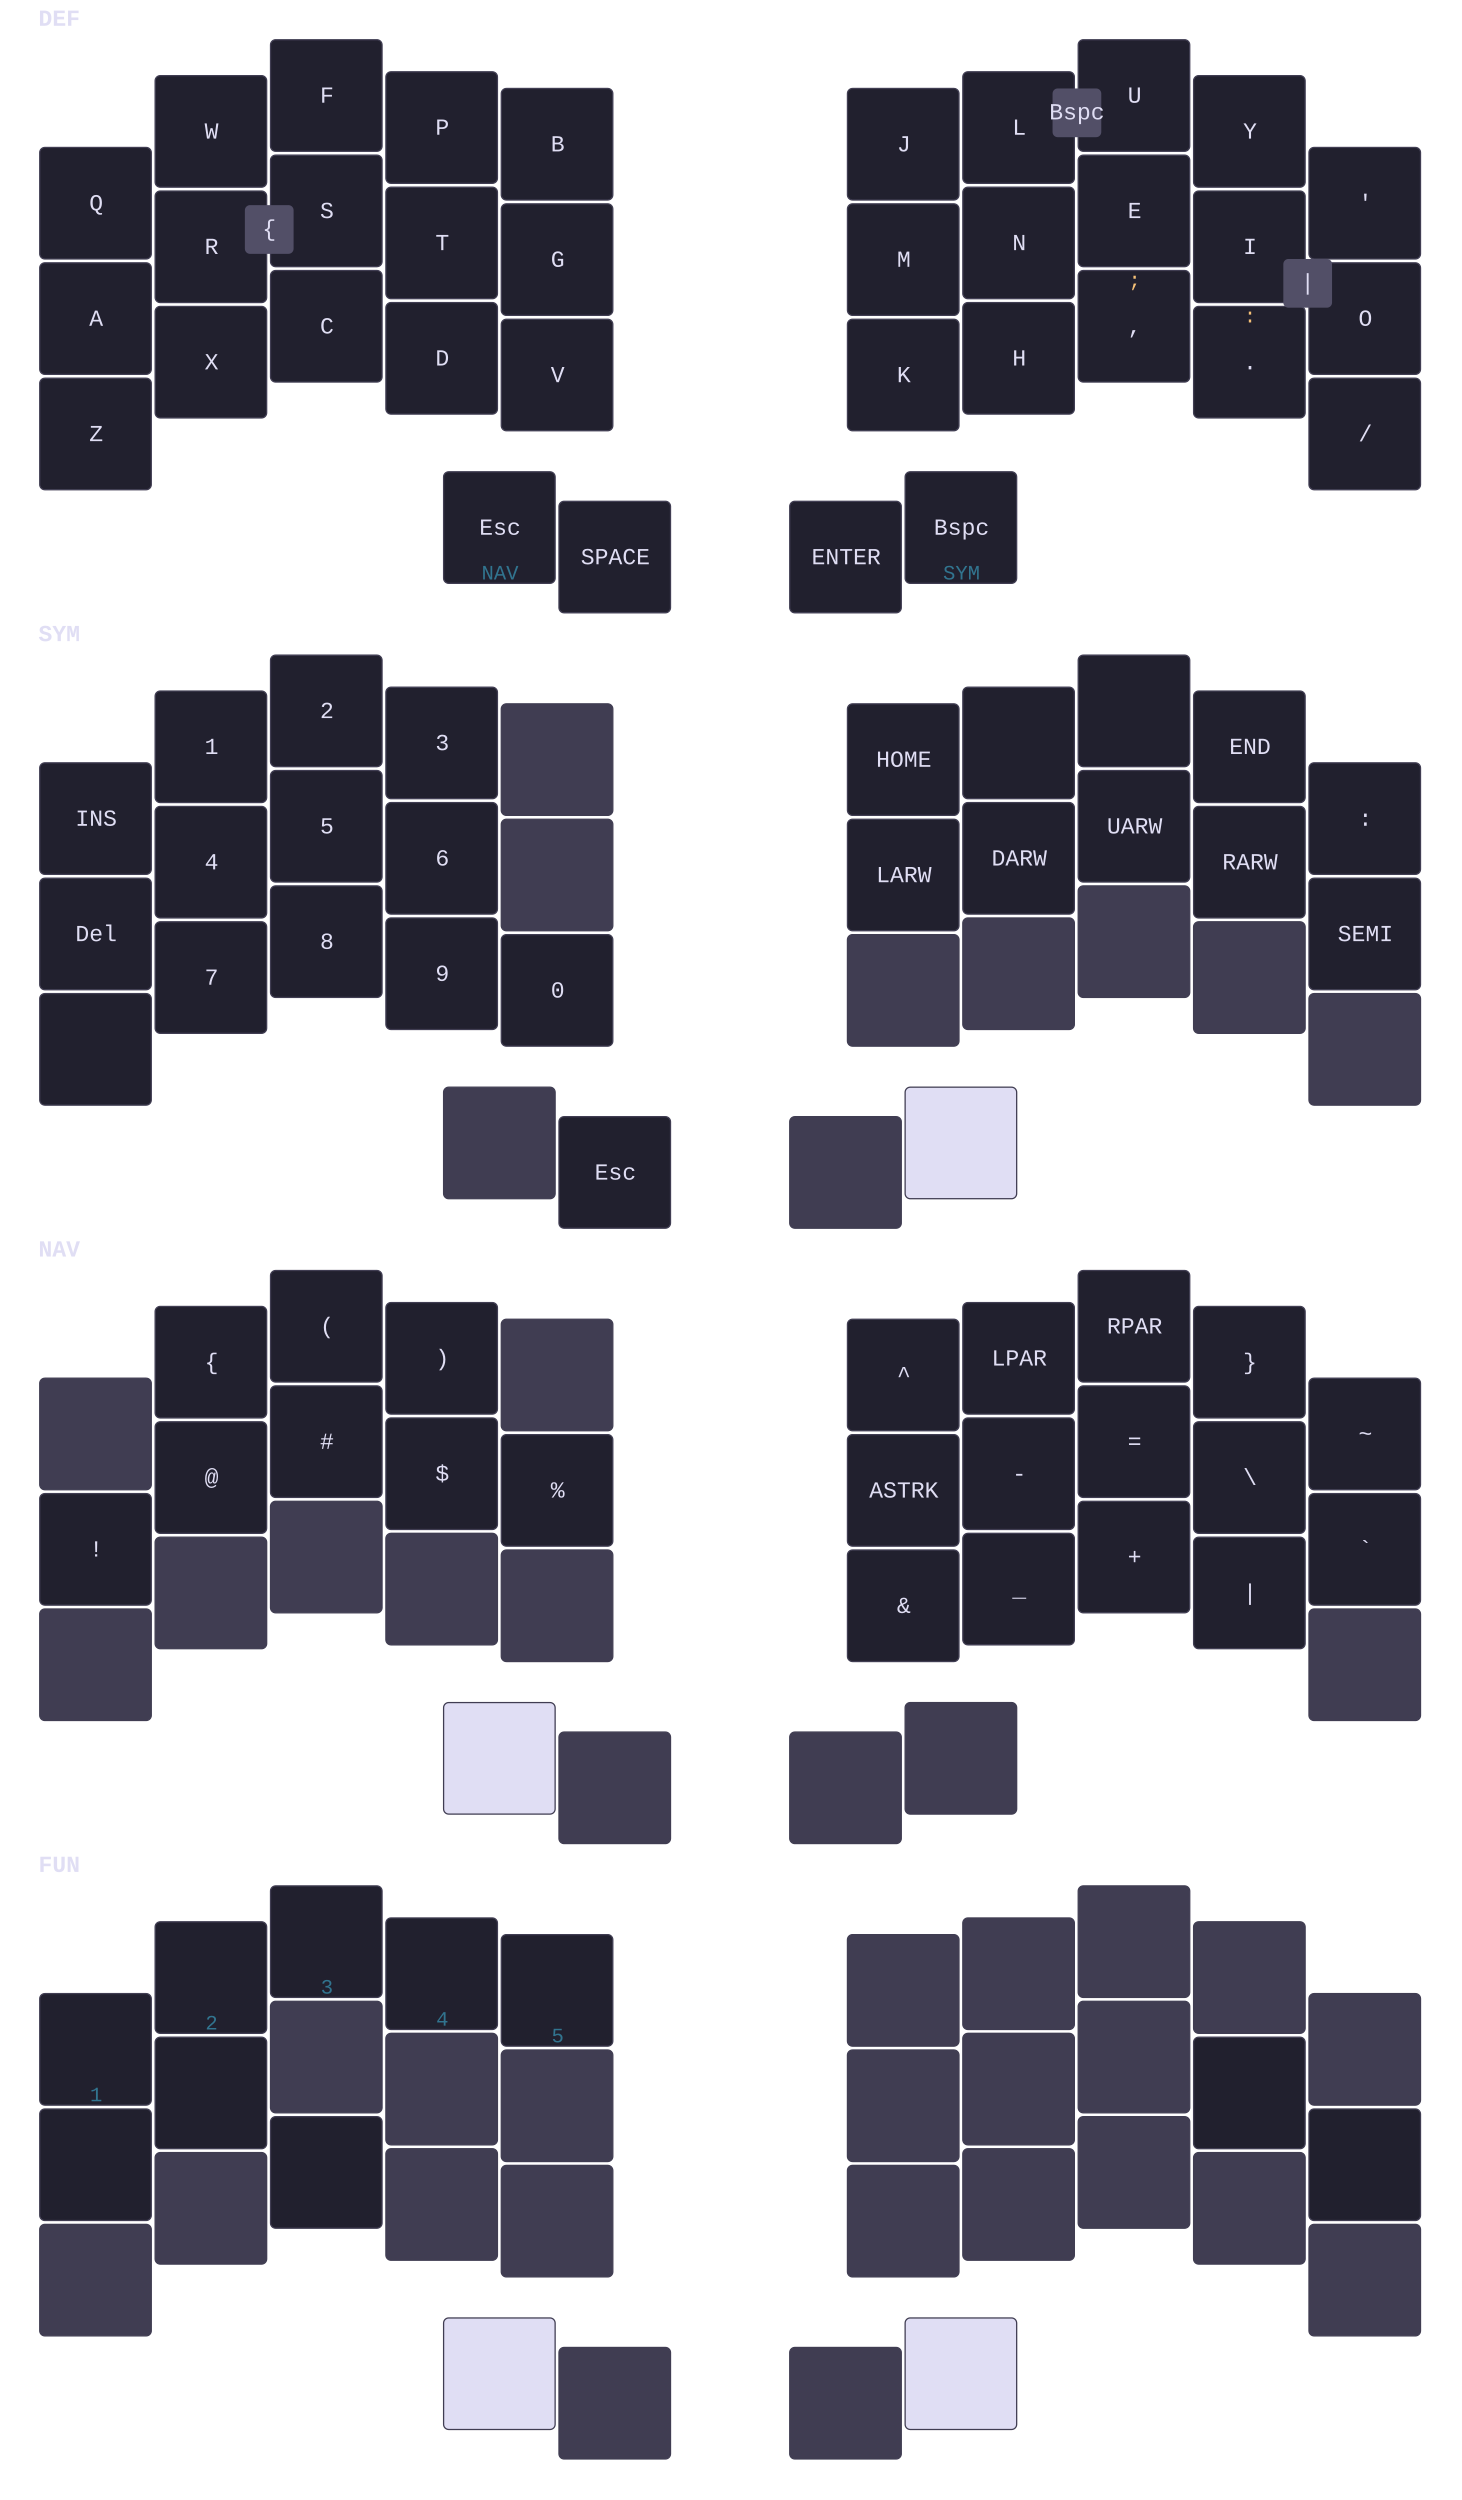
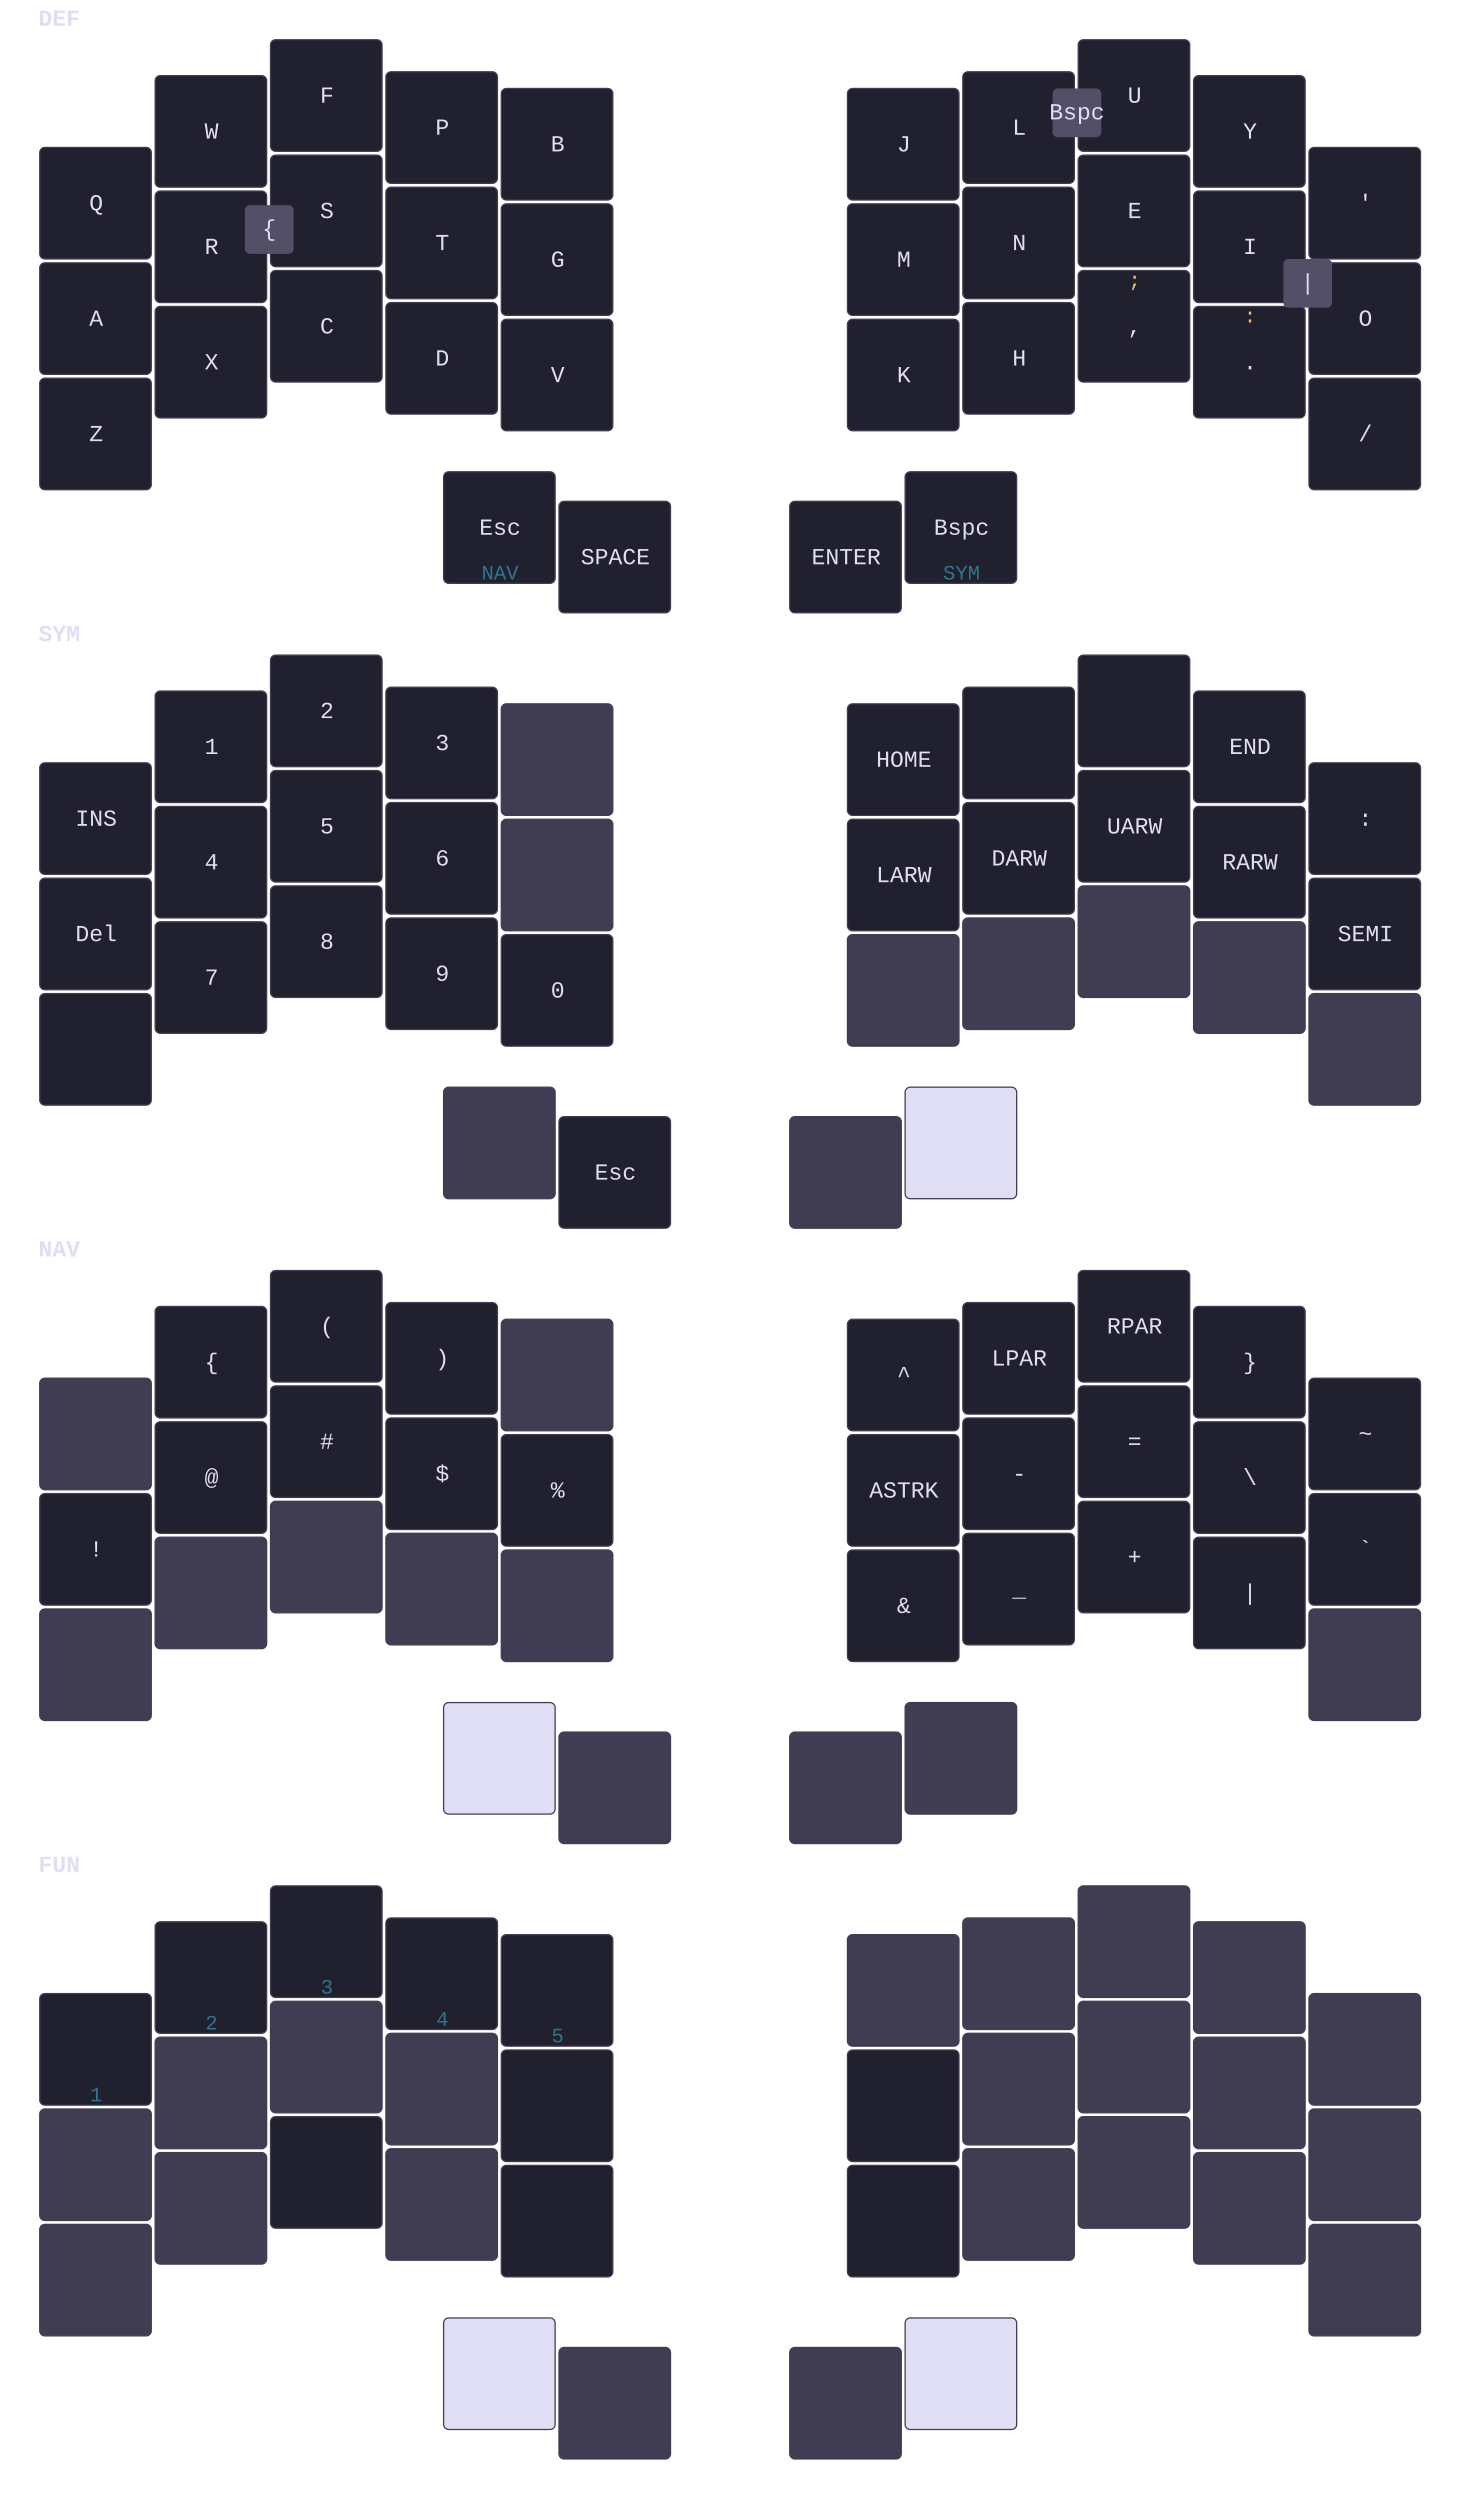
<svg xmlns="http://www.w3.org/2000/svg" xmlns:xlink="http://www.w3.org/1999/xlink" width="1140" height="1950" viewBox="0 0 1140 1950" class="keymap">
  <defs>/* start glyphs */
<svg id="mdi:alpha-w-box">
      <svg id="mdi-alpha-w-box" viewBox="0 0 24 24">
        <path d="M9,17H15A2,2 0 0,0 17,15V7H15V15H13V8H11V15H9V7H7V15A2,2 0 0,0 9,17M5,3H19A2,2 0 0,1 21,5V19A2,2 0 0,1 19,21H5A2,2 0 0,1 3,19V5A2,2 0 0,1 5,3Z" />
      </svg>
    </svg>
    <svg id="mdi:apple-keyboard-command">
      <svg id="mdi-apple-keyboard-command" viewBox="0 0 24 24">
        <path d="M6,2A4,4 0 0,1 10,6V8H14V6A4,4 0 0,1 18,2A4,4 0 0,1 22,6A4,4 0 0,1 18,10H16V14H18A4,4 0 0,1 22,18A4,4 0 0,1 18,22A4,4 0 0,1 14,18V16H10V18A4,4 0 0,1 6,22A4,4 0 0,1 2,18A4,4 0 0,1 6,14H8V10H6A4,4 0 0,1 2,6A4,4 0 0,1 6,2M16,18A2,2 0 0,0 18,20A2,2 0 0,0 20,18A2,2 0 0,0 18,16H16V18M14,10H10V14H14V10M6,16A2,2 0 0,0 4,18A2,2 0 0,0 6,20A2,2 0 0,0 8,18V16H6M8,6A2,2 0 0,0 6,4A2,2 0 0,0 4,6A2,2 0 0,0 6,8H8V6M18,8A2,2 0 0,0 20,6A2,2 0 0,0 18,4A2,2 0 0,0 16,6V8H18Z" />
      </svg>
    </svg>
    <svg id="mdi:apple-keyboard-control">
      <svg id="mdi-apple-keyboard-control" viewBox="0 0 24 24">
        <path d="M19.78,11.78L18.36,13.19L12,6.83L5.64,13.19L4.22,11.78L12,4L19.78,11.78Z" />
      </svg>
    </svg>
    <svg id="mdi:apple-keyboard-option">
      <svg id="mdi-apple-keyboard-option" viewBox="0 0 24 24">
        <path d="M3,4H9.11L16.15,18H21V20H14.88L7.84,6H3V4M14,4H21V6H14V4Z" />
      </svg>
    </svg>
    <svg id="mdi:apple-keyboard-shift">
      <svg id="mdi-apple-keyboard-shift" viewBox="0 0 24 24">
        <path d="M15,18V12H17.17L12,6.83L6.83,12H9V18H15M12,4L22,14H17V20H7V14H2L12,4Z" />
      </svg>
    </svg>
    <svg id="mdi:backup-restore">
      <svg id="mdi-backup-restore" viewBox="0 0 24 24">
        <path d="M12,3A9,9 0 0,0 3,12H0L4,16L8,12H5A7,7 0 0,1 12,5A7,7 0 0,1 19,12A7,7 0 0,1 12,19C10.5,19 9.09,18.5 7.94,17.7L6.5,19.14C8.04,20.3 9.94,21 12,21A9,9 0 0,0 21,12A9,9 0 0,0 12,3M14,12A2,2 0 0,0 12,10A2,2 0 0,0 10,12A2,2 0 0,0 12,14A2,2 0 0,0 14,12Z" />
      </svg>
    </svg>
    <svg id="mdi:bluetooth-connect">
      <svg id="mdi-bluetooth-connect" viewBox="0 0 24 24">
        <path d="M19,10L17,12L19,14L21,12M14.88,16.29L13,18.17V14.41M13,5.83L14.88,7.71L13,9.58M17.71,7.71L12,2H11V9.58L6.41,5L5,6.41L10.59,12L5,17.58L6.41,19L11,14.41V22H12L17.71,16.29L13.41,12M7,12L5,10L3,12L5,14L7,12Z" />
      </svg>
    </svg>
    <svg id="mdi:bluetooth-off">
      <svg id="mdi-bluetooth-off" viewBox="0 0 24 24">
        <path d="M13,5.83L14.88,7.71L13.28,9.31L14.69,10.72L17.71,7.7L12,2H11V7.03L13,9.03M5.41,4L4,5.41L10.59,12L5,17.59L6.41,19L11,14.41V22H12L16.29,17.71L18.59,20L20,18.59M13,18.17V14.41L14.88,16.29" />
      </svg>
    </svg>
    <svg id="mdi:chevron-double-down">
      <svg id="mdi-chevron-double-down" viewBox="0 0 24 24">
        <path d="M16.59,5.59L18,7L12,13L6,7L7.41,5.59L12,10.17L16.59,5.59M16.59,11.59L18,13L12,19L6,13L7.41,11.59L12,16.17L16.59,11.59Z" />
      </svg>
    </svg>
    <svg id="mdi:chevron-double-up">
      <svg id="mdi-chevron-double-up" viewBox="0 0 24 24">
        <path d="M7.41,18.41L6,17L12,11L18,17L16.59,18.41L12,13.83L7.41,18.41M7.41,12.41L6,11L12,5L18,11L16.59,12.41L12,7.83L7.41,12.41Z" />
      </svg>
    </svg>
    <svg id="mdi:progress-download">
      <svg id="mdi-progress-download" viewBox="0 0 24 24">
        <path d="M13,2.03C17.73,2.5 21.5,6.25 21.95,11C22.5,16.5 18.5,21.38 13,21.93V19.93C16.64,19.5 19.5,16.61 19.96,12.97C20.5,8.58 17.39,4.59 13,4.05V2.05L13,2.03M11,2.06V4.06C9.57,4.26 8.22,4.84 7.1,5.74L5.67,4.26C7.19,3 9.05,2.25 11,2.06M4.26,5.67L5.69,7.1C4.8,8.23 4.24,9.58 4.05,11H2.05C2.25,9.04 3,7.19 4.26,5.67M2.06,13H4.06C4.24,14.42 4.81,15.77 5.69,16.9L4.27,18.33C3.03,16.81 2.26,14.96 2.06,13M7.1,18.37C8.23,19.25 9.58,19.82 11,20V22C9.04,21.79 7.18,21 5.67,19.74L7.1,18.37M12,16.5L7.5,12H11V8H13V12H16.5L12,16.5Z" />
      </svg>
    </svg>
    <svg id="mdi:transfer">
      <svg id="mdi-transfer" viewBox="0 0 24 24">
        <path d="M8 4A2 2 0 0 0 6 6V10H8V6H16V9H13.5L17 12.5L20.5 9H18V6A2 2 0 0 0 16 4H8M3 12V14H11V12H3M3 15V17H11V15H3M13 15V17H21V15H13M3 18V20H11V18H3M13 18V20H21V18H13Z" />
      </svg>
    </svg>
  </defs>/* end glyphs */
<style>/* inherit to force styles through use tags */
svg path {
    fill: inherit;
}

/* root DOM */
svg.keymap {
    font-family: SFMono-Regular,Consolas,Liberation Mono,Menlo,monospace;
    font-size: 18px;
    font-kerning: normal;
    text-rendering: optimizeLegibility;
    background: #26233a;
}

rect.key {
    fill: #21202e ; /* switch background key color */
    stroke: #403d52; /* switch border color */
    stroke-width: 1;
}

/* default key side styling, only used is draw_key_sides is set */
rect.side {
    filter: brightness(90%);
}

/* color accent for combo boxes */
rect.combo, rect.combo-separate {
    fill: #524f67;
}

/* color accent for held keys */
rect.held, rect.combo.held {
    fill: #e0def4;
}

/* color accent for ghost (optional) keys */
rect.ghost, rect.combo.ghost {
    stroke-dasharray: 4, 4;
    stroke-width: 2;
}

text {
    text-anchor: middle;
    dominant-baseline: middle;
}

/* main layer keys text */
text.tap, text.combo, use.tap {
    fill: #e0def4;
}
text.hold {
    fill: #31748f;
    font-size: 16px; /* simlar to glyph_hold_size */
}
use.hold {
    fill: #31748f;
}

/* styling for layer labels */
text.label {
    font-weight: bold;
    text-anchor: start;
    fill: #e0def4;
    stroke-width: 0;
    paint-order: stroke;
    text-transform: uppercase;
}

/* styling for combo tap, and key hold/shifted label text */
text.combo, text.shifted {
}

text.hold {
    text-anchor: middle;
    dominant-baseline: auto;
}

text.shifted {
    text-anchor: middle;
    dominant-baseline: hanging;
    font-size: 16px;
    fill: #f6c177;
}

/* styling for hold/shifted label text in combo box */
text.combo.hold, text.combo.shifted {
    font-size: 8px;
}

/* lighter symbol for transparent keys */
rect.trans {
    fill: #403d52;
}
use.trans {
    fill: #6e6a86;
}

/* styling for combo dendrons */
path.combo {
    stroke-width: 1;
    stroke: gray;
    fill: none;
}

/* Start Tabler Icons Cleanup */
/* cannot use height/width with glyphs */
.icon-tabler &gt; path {
    fill: inherit;
    stroke: inherit;
    stroke-width: 2;
}
/* hide tabler's default box */
.icon-tabler &gt; path[stroke="none"][fill="none"] {
    visibility: hidden;
}
/* End Tabler Icons Cleanup */
</style>
  <g transform="translate(30, 0)" class="layer-DEF">
    <text x="0" y="15" class="label">DEF</text>
    <g transform="translate(0, 30)">
      <g transform="translate(45, 129)" class="key keypos-0">
        <rect rx="4" ry="4" x="-44" y="-44" width="87" height="87" class="key" />
        <text x="0" y="0" class="key tap">Q</text>
      </g>
      <g transform="translate(135, 73)" class="key keypos-1">
        <rect rx="4" ry="4" x="-44" y="-44" width="87" height="87" class="key" />
        <text x="0" y="0" class="key tap">W</text>
      </g>
      <g transform="translate(225, 45)" class="key keypos-2">
        <rect rx="4" ry="4" x="-44" y="-44" width="87" height="87" class="key" />
        <text x="0" y="0" class="key tap">F</text>
      </g>
      <g transform="translate(315, 70)" class="key keypos-3">
        <rect rx="4" ry="4" x="-44" y="-44" width="87" height="87" class="key" />
        <text x="0" y="0" class="key tap">P</text>
      </g>
      <g transform="translate(405, 83)" class="key keypos-4">
        <rect rx="4" ry="4" x="-44" y="-44" width="87" height="87" class="key" />
        <text x="0" y="0" class="key tap">B</text>
      </g>
      <g transform="translate(675, 83)" class="key keypos-5">
        <rect rx="4" ry="4" x="-44" y="-44" width="87" height="87" class="key" />
        <text x="0" y="0" class="key tap">J</text>
      </g>
      <g transform="translate(765, 70)" class="key keypos-6">
        <rect rx="4" ry="4" x="-44" y="-44" width="87" height="87" class="key" />
        <text x="0" y="0" class="key tap">L</text>
      </g>
      <g transform="translate(855, 45)" class="key keypos-7">
        <rect rx="4" ry="4" x="-44" y="-44" width="87" height="87" class="key" />
        <text x="0" y="0" class="key tap">U</text>
      </g>
      <g transform="translate(945, 73)" class="key keypos-8">
        <rect rx="4" ry="4" x="-44" y="-44" width="87" height="87" class="key" />
        <text x="0" y="0" class="key tap">Y</text>
      </g>
      <g transform="translate(1035, 129)" class="key keypos-9">
        <rect rx="4" ry="4" x="-44" y="-44" width="87" height="87" class="key" />
        <text x="0" y="0" class="key tap">'</text>
      </g>
      <g transform="translate(45, 219)" class="key keypos-10">
        <rect rx="4" ry="4" x="-44" y="-44" width="87" height="87" class="key" />
        <text x="0" y="0" class="key tap">A</text>
        <use href="#mdi:apple-keyboard-command" xlink:href="#mdi:apple-keyboard-command" x="-8" y="24" height="16" width="16.0" class="key hold glyph mdi:apple-keyboard-command" />
      </g>
      <g transform="translate(135, 163)" class="key keypos-11">
        <rect rx="4" ry="4" x="-44" y="-44" width="87" height="87" class="key" />
        <text x="0" y="0" class="key tap">R</text>
        <use href="#mdi:apple-keyboard-option" xlink:href="#mdi:apple-keyboard-option" x="-8" y="24" height="16" width="16.0" class="key hold glyph mdi:apple-keyboard-option" />
      </g>
      <g transform="translate(225, 135)" class="key keypos-12">
        <rect rx="4" ry="4" x="-44" y="-44" width="87" height="87" class="key" />
        <text x="0" y="0" class="key tap">S</text>
        <use href="#mdi:apple-keyboard-control" xlink:href="#mdi:apple-keyboard-control" x="-8" y="24" height="16" width="16.0" class="key hold glyph mdi:apple-keyboard-control" />
      </g>
      <g transform="translate(315, 160)" class="key keypos-13">
        <rect rx="4" ry="4" x="-44" y="-44" width="87" height="87" class="key" />
        <text x="0" y="0" class="key tap">T</text>
        <use href="#mdi:apple-keyboard-shift" xlink:href="#mdi:apple-keyboard-shift" x="-8" y="24" height="16" width="16.0" class="key hold glyph mdi:apple-keyboard-shift" />
      </g>
      <g transform="translate(405, 173)" class="key keypos-14">
        <rect rx="4" ry="4" x="-44" y="-44" width="87" height="87" class="key" />
        <text x="0" y="0" class="key tap">G</text>
      </g>
      <g transform="translate(675, 173)" class="key keypos-15">
        <rect rx="4" ry="4" x="-44" y="-44" width="87" height="87" class="key" />
        <text x="0" y="0" class="key tap">M</text>
      </g>
      <g transform="translate(765, 160)" class="key keypos-16">
        <rect rx="4" ry="4" x="-44" y="-44" width="87" height="87" class="key" />
        <text x="0" y="0" class="key tap">N</text>
        <use href="#mdi:apple-keyboard-shift" xlink:href="#mdi:apple-keyboard-shift" x="-8" y="24" height="16" width="16.0" class="key hold glyph mdi:apple-keyboard-shift" />
      </g>
      <g transform="translate(855, 135)" class="key keypos-17">
        <rect rx="4" ry="4" x="-44" y="-44" width="87" height="87" class="key" />
        <text x="0" y="0" class="key tap">E</text>
        <use href="#mdi:apple-keyboard-control" xlink:href="#mdi:apple-keyboard-control" x="-8" y="24" height="16" width="16.0" class="key hold glyph mdi:apple-keyboard-control" />
      </g>
      <g transform="translate(945, 163)" class="key keypos-18">
        <rect rx="4" ry="4" x="-44" y="-44" width="87" height="87" class="key" />
        <text x="0" y="0" class="key tap">I</text>
        <use href="#mdi:apple-keyboard-option" xlink:href="#mdi:apple-keyboard-option" x="-8" y="24" height="16" width="16.0" class="key hold glyph mdi:apple-keyboard-option" />
      </g>
      <g transform="translate(1035, 219)" class="key keypos-19">
        <rect rx="4" ry="4" x="-44" y="-44" width="87" height="87" class="key" />
        <text x="0" y="0" class="key tap">O</text>
        <use href="#mdi:apple-keyboard-command" xlink:href="#mdi:apple-keyboard-command" x="-8" y="24" height="16" width="16.0" class="key hold glyph mdi:apple-keyboard-command" />
      </g>
      <g transform="translate(45, 309)" class="key keypos-20">
        <rect rx="4" ry="4" x="-44" y="-44" width="87" height="87" class="key" />
        <text x="0" y="0" class="key tap">Z</text>
      </g>
      <g transform="translate(135, 253)" class="key keypos-21">
        <rect rx="4" ry="4" x="-44" y="-44" width="87" height="87" class="key" />
        <text x="0" y="0" class="key tap">X</text>
      </g>
      <g transform="translate(225, 225)" class="key keypos-22">
        <rect rx="4" ry="4" x="-44" y="-44" width="87" height="87" class="key" />
        <text x="0" y="0" class="key tap">C</text>
      </g>
      <g transform="translate(315, 250)" class="key keypos-23">
        <rect rx="4" ry="4" x="-44" y="-44" width="87" height="87" class="key" />
        <text x="0" y="0" class="key tap">D</text>
      </g>
      <g transform="translate(405, 263)" class="key keypos-24">
        <rect rx="4" ry="4" x="-44" y="-44" width="87" height="87" class="key" />
        <text x="0" y="0" class="key tap">V</text>
      </g>
      <g transform="translate(675, 263)" class="key keypos-25">
        <rect rx="4" ry="4" x="-44" y="-44" width="87" height="87" class="key" />
        <text x="0" y="0" class="key tap">K</text>
      </g>
      <g transform="translate(765, 250)" class="key keypos-26">
        <rect rx="4" ry="4" x="-44" y="-44" width="87" height="87" class="key" />
        <text x="0" y="0" class="key tap">H</text>
      </g>
      <g transform="translate(855, 225)" class="key keypos-27">
        <rect rx="4" ry="4" x="-44" y="-44" width="87" height="87" class="key" />
        <text x="0" y="0" class="key tap">,</text>
        <text x="0" y="-40" class="key shifted">;</text>
      </g>
      <g transform="translate(945, 253)" class="key keypos-28">
        <rect rx="4" ry="4" x="-44" y="-44" width="87" height="87" class="key" />
        <text x="0" y="0" class="key tap">.</text>
        <text x="0" y="-40" class="key shifted">:</text>
      </g>
      <g transform="translate(1035, 309)" class="key keypos-29">
        <rect rx="4" ry="4" x="-44" y="-44" width="87" height="87" class="key" />
        <text x="0" y="0" class="key tap">/</text>
      </g>
      <g transform="translate(360, 382)" class="key keypos-30">
        <rect rx="4" ry="4" x="-44" y="-44" width="87" height="87" class="key" />
        <text x="0" y="0" class="key tap">Esc</text>
        <text x="0" y="40" class="key hold">NAV</text>
      </g>
      <g transform="translate(450, 405)" class="key keypos-31">
        <rect rx="4" ry="4" x="-44" y="-44" width="87" height="87" class="key" />
        <text x="0" y="0" class="key tap">SPACE</text>
      </g>
      <g transform="translate(630, 405)" class="key keypos-32">
        <rect rx="4" ry="4" x="-44" y="-44" width="87" height="87" class="key" />
        <text x="0" y="0" class="key tap">ENTER</text>
      </g>
      <g transform="translate(720, 382)" class="key keypos-33">
        <rect rx="4" ry="4" x="-44" y="-44" width="87" height="87" class="key" />
        <text x="0" y="0" class="key tap">Bspc</text>
        <text x="0" y="40" class="key hold">SYM</text>
      </g>
      <g class="combo combopos-0">
        <rect rx="4" ry="4" x="791" y="39" width="38" height="38" class="combo" />
        <text x="810" y="58" class="combo tap">Bspc</text>
      </g>
      <g class="combo combopos-1">
        <rect rx="4" ry="4" x="971" y="172" width="38" height="38" class="combo" />
        <text x="990" y="191" class="combo tap">|</text>
      </g>
      <g class="combo combopos-2">
        <rect rx="4" ry="4" x="161" y="130" width="38" height="38" class="combo" />
        <text x="180" y="149" class="combo tap">{</text>
      </g>
    </g>
  </g>
  <g transform="translate(30, 480)" class="layer-SYM">
    <text x="0" y="15" class="label">SYM</text>
    <g transform="translate(0, 30)">
      <g transform="translate(45, 129)" class="key keypos-0">
        <rect rx="4" ry="4" x="-44" y="-44" width="87" height="87" class="key" />
        <text x="0" y="0" class="key tap">INS</text>
      </g>
      <g transform="translate(135, 73)" class="key keypos-1">
        <rect rx="4" ry="4" x="-44" y="-44" width="87" height="87" class="key" />
        <text x="0" y="0" class="key tap">1</text>
      </g>
      <g transform="translate(225, 45)" class="key keypos-2">
        <rect rx="4" ry="4" x="-44" y="-44" width="87" height="87" class="key" />
        <text x="0" y="0" class="key tap">2</text>
      </g>
      <g transform="translate(315, 70)" class="key keypos-3">
        <rect rx="4" ry="4" x="-44" y="-44" width="87" height="87" class="key" />
        <text x="0" y="0" class="key tap">3</text>
      </g>
      <g transform="translate(405, 83)" class="key trans keypos-4">
        <rect rx="4" ry="4" x="-44" y="-44" width="87" height="87" class="key trans" />
        <use href="#mdi:transfer" xlink:href="#mdi:transfer" x="-10" y="-10" height="20" width="20.0" class="key trans tap glyph mdi:transfer" />
      </g>
      <g transform="translate(675, 83)" class="key keypos-5">
        <rect rx="4" ry="4" x="-44" y="-44" width="87" height="87" class="key" />
        <text x="0" y="0" class="key tap">HOME</text>
      </g>
      <g transform="translate(765, 70)" class="key keypos-6">
        <rect rx="4" ry="4" x="-44" y="-44" width="87" height="87" class="key" />
        <use href="#mdi:chevron-double-down" xlink:href="#mdi:chevron-double-down" x="-10" y="-10" height="20" width="20.0" class="key tap glyph mdi:chevron-double-down" />
      </g>
      <g transform="translate(855, 45)" class="key keypos-7">
        <rect rx="4" ry="4" x="-44" y="-44" width="87" height="87" class="key" />
        <use href="#mdi:chevron-double-up" xlink:href="#mdi:chevron-double-up" x="-10" y="-10" height="20" width="20.0" class="key tap glyph mdi:chevron-double-up" />
      </g>
      <g transform="translate(945, 73)" class="key keypos-8">
        <rect rx="4" ry="4" x="-44" y="-44" width="87" height="87" class="key" />
        <text x="0" y="0" class="key tap">END</text>
      </g>
      <g transform="translate(1035, 129)" class="key keypos-9">
        <rect rx="4" ry="4" x="-44" y="-44" width="87" height="87" class="key" />
        <text x="0" y="0" class="key tap">:</text>
      </g>
      <g transform="translate(45, 219)" class="key keypos-10">
        <rect rx="4" ry="4" x="-44" y="-44" width="87" height="87" class="key" />
        <text x="0" y="0" class="key tap">Del</text>
      </g>
      <g transform="translate(135, 163)" class="key keypos-11">
        <rect rx="4" ry="4" x="-44" y="-44" width="87" height="87" class="key" />
        <text x="0" y="0" class="key tap">4</text>
      </g>
      <g transform="translate(225, 135)" class="key keypos-12">
        <rect rx="4" ry="4" x="-44" y="-44" width="87" height="87" class="key" />
        <text x="0" y="0" class="key tap">5</text>
      </g>
      <g transform="translate(315, 160)" class="key keypos-13">
        <rect rx="4" ry="4" x="-44" y="-44" width="87" height="87" class="key" />
        <text x="0" y="0" class="key tap">6</text>
      </g>
      <g transform="translate(405, 173)" class="key trans keypos-14">
        <rect rx="4" ry="4" x="-44" y="-44" width="87" height="87" class="key trans" />
        <use href="#mdi:transfer" xlink:href="#mdi:transfer" x="-10" y="-10" height="20" width="20.0" class="key trans tap glyph mdi:transfer" />
      </g>
      <g transform="translate(675, 173)" class="key keypos-15">
        <rect rx="4" ry="4" x="-44" y="-44" width="87" height="87" class="key" />
        <text x="0" y="0" class="key tap">LARW</text>
      </g>
      <g transform="translate(765, 160)" class="key keypos-16">
        <rect rx="4" ry="4" x="-44" y="-44" width="87" height="87" class="key" />
        <text x="0" y="0" class="key tap">DARW</text>
      </g>
      <g transform="translate(855, 135)" class="key keypos-17">
        <rect rx="4" ry="4" x="-44" y="-44" width="87" height="87" class="key" />
        <text x="0" y="0" class="key tap">UARW</text>
      </g>
      <g transform="translate(945, 163)" class="key keypos-18">
        <rect rx="4" ry="4" x="-44" y="-44" width="87" height="87" class="key" />
        <text x="0" y="0" class="key tap">RARW</text>
      </g>
      <g transform="translate(1035, 219)" class="key keypos-19">
        <rect rx="4" ry="4" x="-44" y="-44" width="87" height="87" class="key" />
        <text x="0" y="0" class="key tap">SEMI</text>
      </g>
      <g transform="translate(45, 309)" class="key keypos-20">
        <rect rx="4" ry="4" x="-44" y="-44" width="87" height="87" class="key" />
        <use href="#mdi:alpha-w-box" xlink:href="#mdi:alpha-w-box" x="-10" y="-10" height="20" width="20.0" class="key tap glyph mdi:alpha-w-box" />
      </g>
      <g transform="translate(135, 253)" class="key keypos-21">
        <rect rx="4" ry="4" x="-44" y="-44" width="87" height="87" class="key" />
        <text x="0" y="0" class="key tap">7</text>
      </g>
      <g transform="translate(225, 225)" class="key keypos-22">
        <rect rx="4" ry="4" x="-44" y="-44" width="87" height="87" class="key" />
        <text x="0" y="0" class="key tap">8</text>
      </g>
      <g transform="translate(315, 250)" class="key keypos-23">
        <rect rx="4" ry="4" x="-44" y="-44" width="87" height="87" class="key" />
        <text x="0" y="0" class="key tap">9</text>
      </g>
      <g transform="translate(405, 263)" class="key keypos-24">
        <rect rx="4" ry="4" x="-44" y="-44" width="87" height="87" class="key" />
        <text x="0" y="0" class="key tap">0</text>
      </g>
      <g transform="translate(675, 263)" class="key trans keypos-25">
        <rect rx="4" ry="4" x="-44" y="-44" width="87" height="87" class="key trans" />
        <use href="#mdi:transfer" xlink:href="#mdi:transfer" x="-10" y="-10" height="20" width="20.0" class="key trans tap glyph mdi:transfer" />
      </g>
      <g transform="translate(765, 250)" class="key trans keypos-26">
        <rect rx="4" ry="4" x="-44" y="-44" width="87" height="87" class="key trans" />
        <use href="#mdi:transfer" xlink:href="#mdi:transfer" x="-10" y="-10" height="20" width="20.0" class="key trans tap glyph mdi:transfer" />
      </g>
      <g transform="translate(855, 225)" class="key trans keypos-27">
        <rect rx="4" ry="4" x="-44" y="-44" width="87" height="87" class="key trans" />
        <use href="#mdi:transfer" xlink:href="#mdi:transfer" x="-10" y="-10" height="20" width="20.0" class="key trans tap glyph mdi:transfer" />
      </g>
      <g transform="translate(945, 253)" class="key trans keypos-28">
        <rect rx="4" ry="4" x="-44" y="-44" width="87" height="87" class="key trans" />
        <use href="#mdi:transfer" xlink:href="#mdi:transfer" x="-10" y="-10" height="20" width="20.0" class="key trans tap glyph mdi:transfer" />
      </g>
      <g transform="translate(1035, 309)" class="key trans keypos-29">
        <rect rx="4" ry="4" x="-44" y="-44" width="87" height="87" class="key trans" />
        <use href="#mdi:transfer" xlink:href="#mdi:transfer" x="-10" y="-10" height="20" width="20.0" class="key trans tap glyph mdi:transfer" />
      </g>
      <g transform="translate(360, 382)" class="key trans keypos-30">
        <rect rx="4" ry="4" x="-44" y="-44" width="87" height="87" class="key trans" />
        <use href="#mdi:transfer" xlink:href="#mdi:transfer" x="-10" y="-10" height="20" width="20.0" class="key trans tap glyph mdi:transfer" />
      </g>
      <g transform="translate(450, 405)" class="key keypos-31">
        <rect rx="4" ry="4" x="-44" y="-44" width="87" height="87" class="key" />
        <text x="0" y="0" class="key tap">Esc</text>
      </g>
      <g transform="translate(630, 405)" class="key trans keypos-32">
        <rect rx="4" ry="4" x="-44" y="-44" width="87" height="87" class="key trans" />
        <use href="#mdi:transfer" xlink:href="#mdi:transfer" x="-10" y="-10" height="20" width="20.0" class="key trans tap glyph mdi:transfer" />
      </g>
      <g transform="translate(720, 382)" class="key held keypos-33">
        <rect rx="4" ry="4" x="-44" y="-44" width="87" height="87" class="key held" />
      </g>
    </g>
  </g>
  <g transform="translate(30, 960)" class="layer-NAV">
    <text x="0" y="15" class="label">NAV</text>
    <g transform="translate(0, 30)">
      <g transform="translate(45, 129)" class="key trans keypos-0">
        <rect rx="4" ry="4" x="-44" y="-44" width="87" height="87" class="key trans" />
        <use href="#mdi:transfer" xlink:href="#mdi:transfer" x="-10" y="-10" height="20" width="20.0" class="key trans tap glyph mdi:transfer" />
      </g>
      <g transform="translate(135, 73)" class="key keypos-1">
        <rect rx="4" ry="4" x="-44" y="-44" width="87" height="87" class="key" />
        <text x="0" y="0" class="key tap">{</text>
      </g>
      <g transform="translate(225, 45)" class="key keypos-2">
        <rect rx="4" ry="4" x="-44" y="-44" width="87" height="87" class="key" />
        <text x="0" y="0" class="key tap">(</text>
      </g>
      <g transform="translate(315, 70)" class="key keypos-3">
        <rect rx="4" ry="4" x="-44" y="-44" width="87" height="87" class="key" />
        <text x="0" y="0" class="key tap">)</text>
      </g>
      <g transform="translate(405, 83)" class="key trans keypos-4">
        <rect rx="4" ry="4" x="-44" y="-44" width="87" height="87" class="key trans" />
        <use href="#mdi:transfer" xlink:href="#mdi:transfer" x="-10" y="-10" height="20" width="20.0" class="key trans tap glyph mdi:transfer" />
      </g>
      <g transform="translate(675, 83)" class="key keypos-5">
        <rect rx="4" ry="4" x="-44" y="-44" width="87" height="87" class="key" />
        <text x="0" y="0" class="key tap">^</text>
      </g>
      <g transform="translate(765, 70)" class="key keypos-6">
        <rect rx="4" ry="4" x="-44" y="-44" width="87" height="87" class="key" />
        <text x="0" y="0" class="key tap">LPAR</text>
      </g>
      <g transform="translate(855, 45)" class="key keypos-7">
        <rect rx="4" ry="4" x="-44" y="-44" width="87" height="87" class="key" />
        <text x="0" y="0" class="key tap">RPAR</text>
      </g>
      <g transform="translate(945, 73)" class="key keypos-8">
        <rect rx="4" ry="4" x="-44" y="-44" width="87" height="87" class="key" />
        <text x="0" y="0" class="key tap">}</text>
      </g>
      <g transform="translate(1035, 129)" class="key keypos-9">
        <rect rx="4" ry="4" x="-44" y="-44" width="87" height="87" class="key" />
        <text x="0" y="0" class="key tap">~</text>
      </g>
      <g transform="translate(45, 219)" class="key keypos-10">
        <rect rx="4" ry="4" x="-44" y="-44" width="87" height="87" class="key" />
        <text x="0" y="0" class="key tap">!</text>
      </g>
      <g transform="translate(135, 163)" class="key keypos-11">
        <rect rx="4" ry="4" x="-44" y="-44" width="87" height="87" class="key" />
        <text x="0" y="0" class="key tap">@</text>
      </g>
      <g transform="translate(225, 135)" class="key keypos-12">
        <rect rx="4" ry="4" x="-44" y="-44" width="87" height="87" class="key" />
        <text x="0" y="0" class="key tap">#</text>
      </g>
      <g transform="translate(315, 160)" class="key keypos-13">
        <rect rx="4" ry="4" x="-44" y="-44" width="87" height="87" class="key" />
        <text x="0" y="0" class="key tap">$</text>
      </g>
      <g transform="translate(405, 173)" class="key keypos-14">
        <rect rx="4" ry="4" x="-44" y="-44" width="87" height="87" class="key" />
        <text x="0" y="0" class="key tap">%</text>
      </g>
      <g transform="translate(675, 173)" class="key keypos-15">
        <rect rx="4" ry="4" x="-44" y="-44" width="87" height="87" class="key" />
        <text x="0" y="0" class="key tap">ASTRK</text>
      </g>
      <g transform="translate(765, 160)" class="key keypos-16">
        <rect rx="4" ry="4" x="-44" y="-44" width="87" height="87" class="key" />
        <text x="0" y="0" class="key tap">-</text>
      </g>
      <g transform="translate(855, 135)" class="key keypos-17">
        <rect rx="4" ry="4" x="-44" y="-44" width="87" height="87" class="key" />
        <text x="0" y="0" class="key tap">=</text>
      </g>
      <g transform="translate(945, 163)" class="key keypos-18">
        <rect rx="4" ry="4" x="-44" y="-44" width="87" height="87" class="key" />
        <text x="0" y="0" class="key tap">\</text>
      </g>
      <g transform="translate(1035, 219)" class="key keypos-19">
        <rect rx="4" ry="4" x="-44" y="-44" width="87" height="87" class="key" />
        <text x="0" y="0" class="key tap">`</text>
      </g>
      <g transform="translate(45, 309)" class="key trans keypos-20">
        <rect rx="4" ry="4" x="-44" y="-44" width="87" height="87" class="key trans" />
        <use href="#mdi:transfer" xlink:href="#mdi:transfer" x="-10" y="-10" height="20" width="20.0" class="key trans tap glyph mdi:transfer" />
      </g>
      <g transform="translate(135, 253)" class="key trans keypos-21">
        <rect rx="4" ry="4" x="-44" y="-44" width="87" height="87" class="key trans" />
        <use href="#mdi:transfer" xlink:href="#mdi:transfer" x="-10" y="-10" height="20" width="20.0" class="key trans tap glyph mdi:transfer" />
      </g>
      <g transform="translate(225, 225)" class="key trans keypos-22">
        <rect rx="4" ry="4" x="-44" y="-44" width="87" height="87" class="key trans" />
        <use href="#mdi:transfer" xlink:href="#mdi:transfer" x="-10" y="-10" height="20" width="20.0" class="key trans tap glyph mdi:transfer" />
      </g>
      <g transform="translate(315, 250)" class="key trans keypos-23">
        <rect rx="4" ry="4" x="-44" y="-44" width="87" height="87" class="key trans" />
        <use href="#mdi:transfer" xlink:href="#mdi:transfer" x="-10" y="-10" height="20" width="20.0" class="key trans tap glyph mdi:transfer" />
      </g>
      <g transform="translate(405, 263)" class="key trans keypos-24">
        <rect rx="4" ry="4" x="-44" y="-44" width="87" height="87" class="key trans" />
        <use href="#mdi:transfer" xlink:href="#mdi:transfer" x="-10" y="-10" height="20" width="20.0" class="key trans tap glyph mdi:transfer" />
      </g>
      <g transform="translate(675, 263)" class="key keypos-25">
        <rect rx="4" ry="4" x="-44" y="-44" width="87" height="87" class="key" />
        <text x="0" y="0" class="key tap">&amp;</text>
      </g>
      <g transform="translate(765, 250)" class="key keypos-26">
        <rect rx="4" ry="4" x="-44" y="-44" width="87" height="87" class="key" />
        <text x="0" y="0" class="key tap">_</text>
      </g>
      <g transform="translate(855, 225)" class="key keypos-27">
        <rect rx="4" ry="4" x="-44" y="-44" width="87" height="87" class="key" />
        <text x="0" y="0" class="key tap">+</text>
      </g>
      <g transform="translate(945, 253)" class="key keypos-28">
        <rect rx="4" ry="4" x="-44" y="-44" width="87" height="87" class="key" />
        <text x="0" y="0" class="key tap">|</text>
      </g>
      <g transform="translate(1035, 309)" class="key trans keypos-29">
        <rect rx="4" ry="4" x="-44" y="-44" width="87" height="87" class="key trans" />
        <use href="#mdi:transfer" xlink:href="#mdi:transfer" x="-10" y="-10" height="20" width="20.0" class="key trans tap glyph mdi:transfer" />
      </g>
      <g transform="translate(360, 382)" class="key held keypos-30">
        <rect rx="4" ry="4" x="-44" y="-44" width="87" height="87" class="key held" />
      </g>
      <g transform="translate(450, 405)" class="key trans keypos-31">
        <rect rx="4" ry="4" x="-44" y="-44" width="87" height="87" class="key trans" />
        <use href="#mdi:transfer" xlink:href="#mdi:transfer" x="-10" y="-10" height="20" width="20.0" class="key trans tap glyph mdi:transfer" />
      </g>
      <g transform="translate(630, 405)" class="key trans keypos-32">
        <rect rx="4" ry="4" x="-44" y="-44" width="87" height="87" class="key trans" />
        <use href="#mdi:transfer" xlink:href="#mdi:transfer" x="-10" y="-10" height="20" width="20.0" class="key trans tap glyph mdi:transfer" />
      </g>
      <g transform="translate(720, 382)" class="key trans keypos-33">
        <rect rx="4" ry="4" x="-44" y="-44" width="87" height="87" class="key trans" />
        <use href="#mdi:transfer" xlink:href="#mdi:transfer" x="-10" y="-10" height="20" width="20.0" class="key trans tap glyph mdi:transfer" />
      </g>
    </g>
  </g>
  <g transform="translate(30, 1440)" class="layer-FUN">
    <text x="0" y="15" class="label">FUN</text>
    <g transform="translate(0, 30)">
      <g transform="translate(45, 129)" class="key keypos-0">
        <rect rx="4" ry="4" x="-44" y="-44" width="87" height="87" class="key" />
        <use href="#mdi:bluetooth-connect" xlink:href="#mdi:bluetooth-connect" x="-10" y="-10" height="20" width="20.0" class="key tap glyph mdi:bluetooth-connect" />
        <text x="0" y="40" class="key hold">1</text>
      </g>
      <g transform="translate(135, 73)" class="key keypos-1">
        <rect rx="4" ry="4" x="-44" y="-44" width="87" height="87" class="key" />
        <use href="#mdi:bluetooth-connect" xlink:href="#mdi:bluetooth-connect" x="-10" y="-10" height="20" width="20.0" class="key tap glyph mdi:bluetooth-connect" />
        <text x="0" y="40" class="key hold">2</text>
      </g>
      <g transform="translate(225, 45)" class="key keypos-2">
        <rect rx="4" ry="4" x="-44" y="-44" width="87" height="87" class="key" />
        <use href="#mdi:bluetooth-connect" xlink:href="#mdi:bluetooth-connect" x="-10" y="-10" height="20" width="20.0" class="key tap glyph mdi:bluetooth-connect" />
        <text x="0" y="40" class="key hold">3</text>
      </g>
      <g transform="translate(315, 70)" class="key keypos-3">
        <rect rx="4" ry="4" x="-44" y="-44" width="87" height="87" class="key" />
        <use href="#mdi:bluetooth-connect" xlink:href="#mdi:bluetooth-connect" x="-10" y="-10" height="20" width="20.0" class="key tap glyph mdi:bluetooth-connect" />
        <text x="0" y="40" class="key hold">4</text>
      </g>
      <g transform="translate(405, 83)" class="key keypos-4">
        <rect rx="4" ry="4" x="-44" y="-44" width="87" height="87" class="key" />
        <use href="#mdi:bluetooth-connect" xlink:href="#mdi:bluetooth-connect" x="-10" y="-10" height="20" width="20.0" class="key tap glyph mdi:bluetooth-connect" />
        <text x="0" y="40" class="key hold">5</text>
      </g>
      <g transform="translate(675, 83)" class="key trans keypos-5">
        <rect rx="4" ry="4" x="-44" y="-44" width="87" height="87" class="key trans" />
        <use href="#mdi:transfer" xlink:href="#mdi:transfer" x="-10" y="-10" height="20" width="20.0" class="key trans tap glyph mdi:transfer" />
      </g>
      <g transform="translate(765, 70)" class="key trans keypos-6">
        <rect rx="4" ry="4" x="-44" y="-44" width="87" height="87" class="key trans" />
        <use href="#mdi:transfer" xlink:href="#mdi:transfer" x="-10" y="-10" height="20" width="20.0" class="key trans tap glyph mdi:transfer" />
      </g>
      <g transform="translate(855, 45)" class="key trans keypos-7">
        <rect rx="4" ry="4" x="-44" y="-44" width="87" height="87" class="key trans" />
        <use href="#mdi:transfer" xlink:href="#mdi:transfer" x="-10" y="-10" height="20" width="20.0" class="key trans tap glyph mdi:transfer" />
      </g>
      <g transform="translate(945, 73)" class="key trans keypos-8">
        <rect rx="4" ry="4" x="-44" y="-44" width="87" height="87" class="key trans" />
        <use href="#mdi:transfer" xlink:href="#mdi:transfer" x="-10" y="-10" height="20" width="20.0" class="key trans tap glyph mdi:transfer" />
      </g>
      <g transform="translate(1035, 129)" class="key trans keypos-9">
        <rect rx="4" ry="4" x="-44" y="-44" width="87" height="87" class="key trans" />
        <use href="#mdi:transfer" xlink:href="#mdi:transfer" x="-10" y="-10" height="20" width="20.0" class="key trans tap glyph mdi:transfer" />
      </g>
-       <g transform="translate(45, 219)" class="key keypos-10">
+       <g transform="translate(45, 219)" class="key trans keypos-10">
+         <rect rx="4" ry="4" x="-44" y="-44" width="87" height="87" class="key trans" />
+         <use href="#mdi:transfer" xlink:href="#mdi:transfer" x="-10" y="-10" height="20" width="20.0" class="key trans tap glyph mdi:transfer" />
+       </g>
+       <g transform="translate(135, 163)" class="key trans keypos-11">
+         <rect rx="4" ry="4" x="-44" y="-44" width="87" height="87" class="key trans" />
+         <use href="#mdi:transfer" xlink:href="#mdi:transfer" x="-10" y="-10" height="20" width="20.0" class="key trans tap glyph mdi:transfer" />
+       </g>
+       <g transform="translate(225, 135)" class="key trans keypos-12">
+         <rect rx="4" ry="4" x="-44" y="-44" width="87" height="87" class="key trans" />
+         <use href="#mdi:transfer" xlink:href="#mdi:transfer" x="-10" y="-10" height="20" width="20.0" class="key trans tap glyph mdi:transfer" />
+       </g>
+       <g transform="translate(315, 160)" class="key trans keypos-13">
+         <rect rx="4" ry="4" x="-44" y="-44" width="87" height="87" class="key trans" />
+         <use href="#mdi:transfer" xlink:href="#mdi:transfer" x="-10" y="-10" height="20" width="20.0" class="key trans tap glyph mdi:transfer" />
+       </g>
+       <g transform="translate(405, 173)" class="key keypos-14">
        <rect rx="4" ry="4" x="-44" y="-44" width="87" height="87" class="key" />
        <use href="#mdi:progress-download" xlink:href="#mdi:progress-download" x="-10" y="-10" height="20" width="20.0" class="key tap glyph mdi:progress-download" />
      </g>
-       <g transform="translate(135, 163)" class="key bootloader keypos-11">
+       <g transform="translate(675, 173)" class="key keypos-15">
+         <rect rx="4" ry="4" x="-44" y="-44" width="87" height="87" class="key" />
+         <use href="#mdi:progress-download" xlink:href="#mdi:progress-download" x="-10" y="-10" height="20" width="20.0" class="key tap glyph mdi:progress-download" />
+       </g>
+       <g transform="translate(765, 160)" class="key trans keypos-16">
+         <rect rx="4" ry="4" x="-44" y="-44" width="87" height="87" class="key trans" />
+         <use href="#mdi:transfer" xlink:href="#mdi:transfer" x="-10" y="-10" height="20" width="20.0" class="key trans tap glyph mdi:transfer" />
+       </g>
+       <g transform="translate(855, 135)" class="key trans keypos-17">
+         <rect rx="4" ry="4" x="-44" y="-44" width="87" height="87" class="key trans" />
+         <use href="#mdi:transfer" xlink:href="#mdi:transfer" x="-10" y="-10" height="20" width="20.0" class="key trans tap glyph mdi:transfer" />
+       </g>
+       <g transform="translate(945, 163)" class="key trans keypos-18">
+         <rect rx="4" ry="4" x="-44" y="-44" width="87" height="87" class="key trans" />
+         <use href="#mdi:transfer" xlink:href="#mdi:transfer" x="-10" y="-10" height="20" width="20.0" class="key trans tap glyph mdi:transfer" />
+       </g>
+       <g transform="translate(1035, 219)" class="key trans keypos-19">
+         <rect rx="4" ry="4" x="-44" y="-44" width="87" height="87" class="key trans" />
+         <use href="#mdi:transfer" xlink:href="#mdi:transfer" x="-10" y="-10" height="20" width="20.0" class="key trans tap glyph mdi:transfer" />
+       </g>
+       <g transform="translate(45, 309)" class="key trans keypos-20">
+         <rect rx="4" ry="4" x="-44" y="-44" width="87" height="87" class="key trans" />
+         <use href="#mdi:transfer" xlink:href="#mdi:transfer" x="-10" y="-10" height="20" width="20.0" class="key trans tap glyph mdi:transfer" />
+       </g>
+       <g transform="translate(135, 253)" class="key trans keypos-21">
+         <rect rx="4" ry="4" x="-44" y="-44" width="87" height="87" class="key trans" />
+         <use href="#mdi:transfer" xlink:href="#mdi:transfer" x="-10" y="-10" height="20" width="20.0" class="key trans tap glyph mdi:transfer" />
+       </g>
+       <g transform="translate(225, 225)" class="key keypos-22">
+         <rect rx="4" ry="4" x="-44" y="-44" width="87" height="87" class="key" />
+         <use href="#mdi:bluetooth-off" xlink:href="#mdi:bluetooth-off" x="-10" y="-10" height="20" width="20.0" class="key tap glyph mdi:bluetooth-off" />
+       </g>
+       <g transform="translate(315, 250)" class="key trans keypos-23">
+         <rect rx="4" ry="4" x="-44" y="-44" width="87" height="87" class="key trans" />
+         <use href="#mdi:transfer" xlink:href="#mdi:transfer" x="-10" y="-10" height="20" width="20.0" class="key trans tap glyph mdi:transfer" />
+       </g>
+       <g transform="translate(405, 263)" class="key bootloader keypos-24">
        <rect rx="4" ry="4" x="-44" y="-44" width="87" height="87" class="key bootloader" />
        <use href="#mdi:backup-restore" xlink:href="#mdi:backup-restore" x="-10" y="-10" height="20" width="20.0" class="key bootloader tap glyph mdi:backup-restore" />
      </g>
-       <g transform="translate(225, 135)" class="key trans keypos-12">
-         <rect rx="4" ry="4" x="-44" y="-44" width="87" height="87" class="key trans" />
-         <use href="#mdi:transfer" xlink:href="#mdi:transfer" x="-10" y="-10" height="20" width="20.0" class="key trans tap glyph mdi:transfer" />
-       </g>
-       <g transform="translate(315, 160)" class="key trans keypos-13">
-         <rect rx="4" ry="4" x="-44" y="-44" width="87" height="87" class="key trans" />
-         <use href="#mdi:transfer" xlink:href="#mdi:transfer" x="-10" y="-10" height="20" width="20.0" class="key trans tap glyph mdi:transfer" />
-       </g>
-       <g transform="translate(405, 173)" class="key trans keypos-14">
-         <rect rx="4" ry="4" x="-44" y="-44" width="87" height="87" class="key trans" />
-         <use href="#mdi:transfer" xlink:href="#mdi:transfer" x="-10" y="-10" height="20" width="20.0" class="key trans tap glyph mdi:transfer" />
-       </g>
-       <g transform="translate(675, 173)" class="key trans keypos-15">
-         <rect rx="4" ry="4" x="-44" y="-44" width="87" height="87" class="key trans" />
-         <use href="#mdi:transfer" xlink:href="#mdi:transfer" x="-10" y="-10" height="20" width="20.0" class="key trans tap glyph mdi:transfer" />
-       </g>
-       <g transform="translate(765, 160)" class="key trans keypos-16">
-         <rect rx="4" ry="4" x="-44" y="-44" width="87" height="87" class="key trans" />
-         <use href="#mdi:transfer" xlink:href="#mdi:transfer" x="-10" y="-10" height="20" width="20.0" class="key trans tap glyph mdi:transfer" />
-       </g>
-       <g transform="translate(855, 135)" class="key trans keypos-17">
-         <rect rx="4" ry="4" x="-44" y="-44" width="87" height="87" class="key trans" />
-         <use href="#mdi:transfer" xlink:href="#mdi:transfer" x="-10" y="-10" height="20" width="20.0" class="key trans tap glyph mdi:transfer" />
-       </g>
-       <g transform="translate(945, 163)" class="key bootloader keypos-18">
+       <g transform="translate(675, 263)" class="key bootloader keypos-25">
        <rect rx="4" ry="4" x="-44" y="-44" width="87" height="87" class="key bootloader" />
        <use href="#mdi:backup-restore" xlink:href="#mdi:backup-restore" x="-10" y="-10" height="20" width="20.0" class="key bootloader tap glyph mdi:backup-restore" />
-       </g>
-       <g transform="translate(1035, 219)" class="key keypos-19">
-         <rect rx="4" ry="4" x="-44" y="-44" width="87" height="87" class="key" />
-         <use href="#mdi:progress-download" xlink:href="#mdi:progress-download" x="-10" y="-10" height="20" width="20.0" class="key tap glyph mdi:progress-download" />
-       </g>
-       <g transform="translate(45, 309)" class="key trans keypos-20">
-         <rect rx="4" ry="4" x="-44" y="-44" width="87" height="87" class="key trans" />
-         <use href="#mdi:transfer" xlink:href="#mdi:transfer" x="-10" y="-10" height="20" width="20.0" class="key trans tap glyph mdi:transfer" />
-       </g>
-       <g transform="translate(135, 253)" class="key trans keypos-21">
-         <rect rx="4" ry="4" x="-44" y="-44" width="87" height="87" class="key trans" />
-         <use href="#mdi:transfer" xlink:href="#mdi:transfer" x="-10" y="-10" height="20" width="20.0" class="key trans tap glyph mdi:transfer" />
-       </g>
-       <g transform="translate(225, 225)" class="key keypos-22">
-         <rect rx="4" ry="4" x="-44" y="-44" width="87" height="87" class="key" />
-         <use href="#mdi:bluetooth-off" xlink:href="#mdi:bluetooth-off" x="-10" y="-10" height="20" width="20.0" class="key tap glyph mdi:bluetooth-off" />
-       </g>
-       <g transform="translate(315, 250)" class="key trans keypos-23">
-         <rect rx="4" ry="4" x="-44" y="-44" width="87" height="87" class="key trans" />
-         <use href="#mdi:transfer" xlink:href="#mdi:transfer" x="-10" y="-10" height="20" width="20.0" class="key trans tap glyph mdi:transfer" />
-       </g>
-       <g transform="translate(405, 263)" class="key trans keypos-24">
-         <rect rx="4" ry="4" x="-44" y="-44" width="87" height="87" class="key trans" />
-         <use href="#mdi:transfer" xlink:href="#mdi:transfer" x="-10" y="-10" height="20" width="20.0" class="key trans tap glyph mdi:transfer" />
-       </g>
-       <g transform="translate(675, 263)" class="key trans keypos-25">
-         <rect rx="4" ry="4" x="-44" y="-44" width="87" height="87" class="key trans" />
-         <use href="#mdi:transfer" xlink:href="#mdi:transfer" x="-10" y="-10" height="20" width="20.0" class="key trans tap glyph mdi:transfer" />
      </g>
      <g transform="translate(765, 250)" class="key trans keypos-26">
        <rect rx="4" ry="4" x="-44" y="-44" width="87" height="87" class="key trans" />
        <use href="#mdi:transfer" xlink:href="#mdi:transfer" x="-10" y="-10" height="20" width="20.0" class="key trans tap glyph mdi:transfer" />
      </g>
      <g transform="translate(855, 225)" class="key trans keypos-27">
        <rect rx="4" ry="4" x="-44" y="-44" width="87" height="87" class="key trans" />
        <use href="#mdi:transfer" xlink:href="#mdi:transfer" x="-10" y="-10" height="20" width="20.0" class="key trans tap glyph mdi:transfer" />
      </g>
      <g transform="translate(945, 253)" class="key trans keypos-28">
        <rect rx="4" ry="4" x="-44" y="-44" width="87" height="87" class="key trans" />
        <use href="#mdi:transfer" xlink:href="#mdi:transfer" x="-10" y="-10" height="20" width="20.0" class="key trans tap glyph mdi:transfer" />
      </g>
      <g transform="translate(1035, 309)" class="key trans keypos-29">
        <rect rx="4" ry="4" x="-44" y="-44" width="87" height="87" class="key trans" />
        <use href="#mdi:transfer" xlink:href="#mdi:transfer" x="-10" y="-10" height="20" width="20.0" class="key trans tap glyph mdi:transfer" />
      </g>
      <g transform="translate(360, 382)" class="key held keypos-30">
        <rect rx="4" ry="4" x="-44" y="-44" width="87" height="87" class="key held" />
      </g>
      <g transform="translate(450, 405)" class="key trans keypos-31">
        <rect rx="4" ry="4" x="-44" y="-44" width="87" height="87" class="key trans" />
        <use href="#mdi:transfer" xlink:href="#mdi:transfer" x="-10" y="-10" height="20" width="20.0" class="key trans tap glyph mdi:transfer" />
      </g>
      <g transform="translate(630, 405)" class="key trans keypos-32">
        <rect rx="4" ry="4" x="-44" y="-44" width="87" height="87" class="key trans" />
        <use href="#mdi:transfer" xlink:href="#mdi:transfer" x="-10" y="-10" height="20" width="20.0" class="key trans tap glyph mdi:transfer" />
      </g>
      <g transform="translate(720, 382)" class="key held keypos-33">
        <rect rx="4" ry="4" x="-44" y="-44" width="87" height="87" class="key held" />
      </g>
    </g>
  </g>
</svg>
